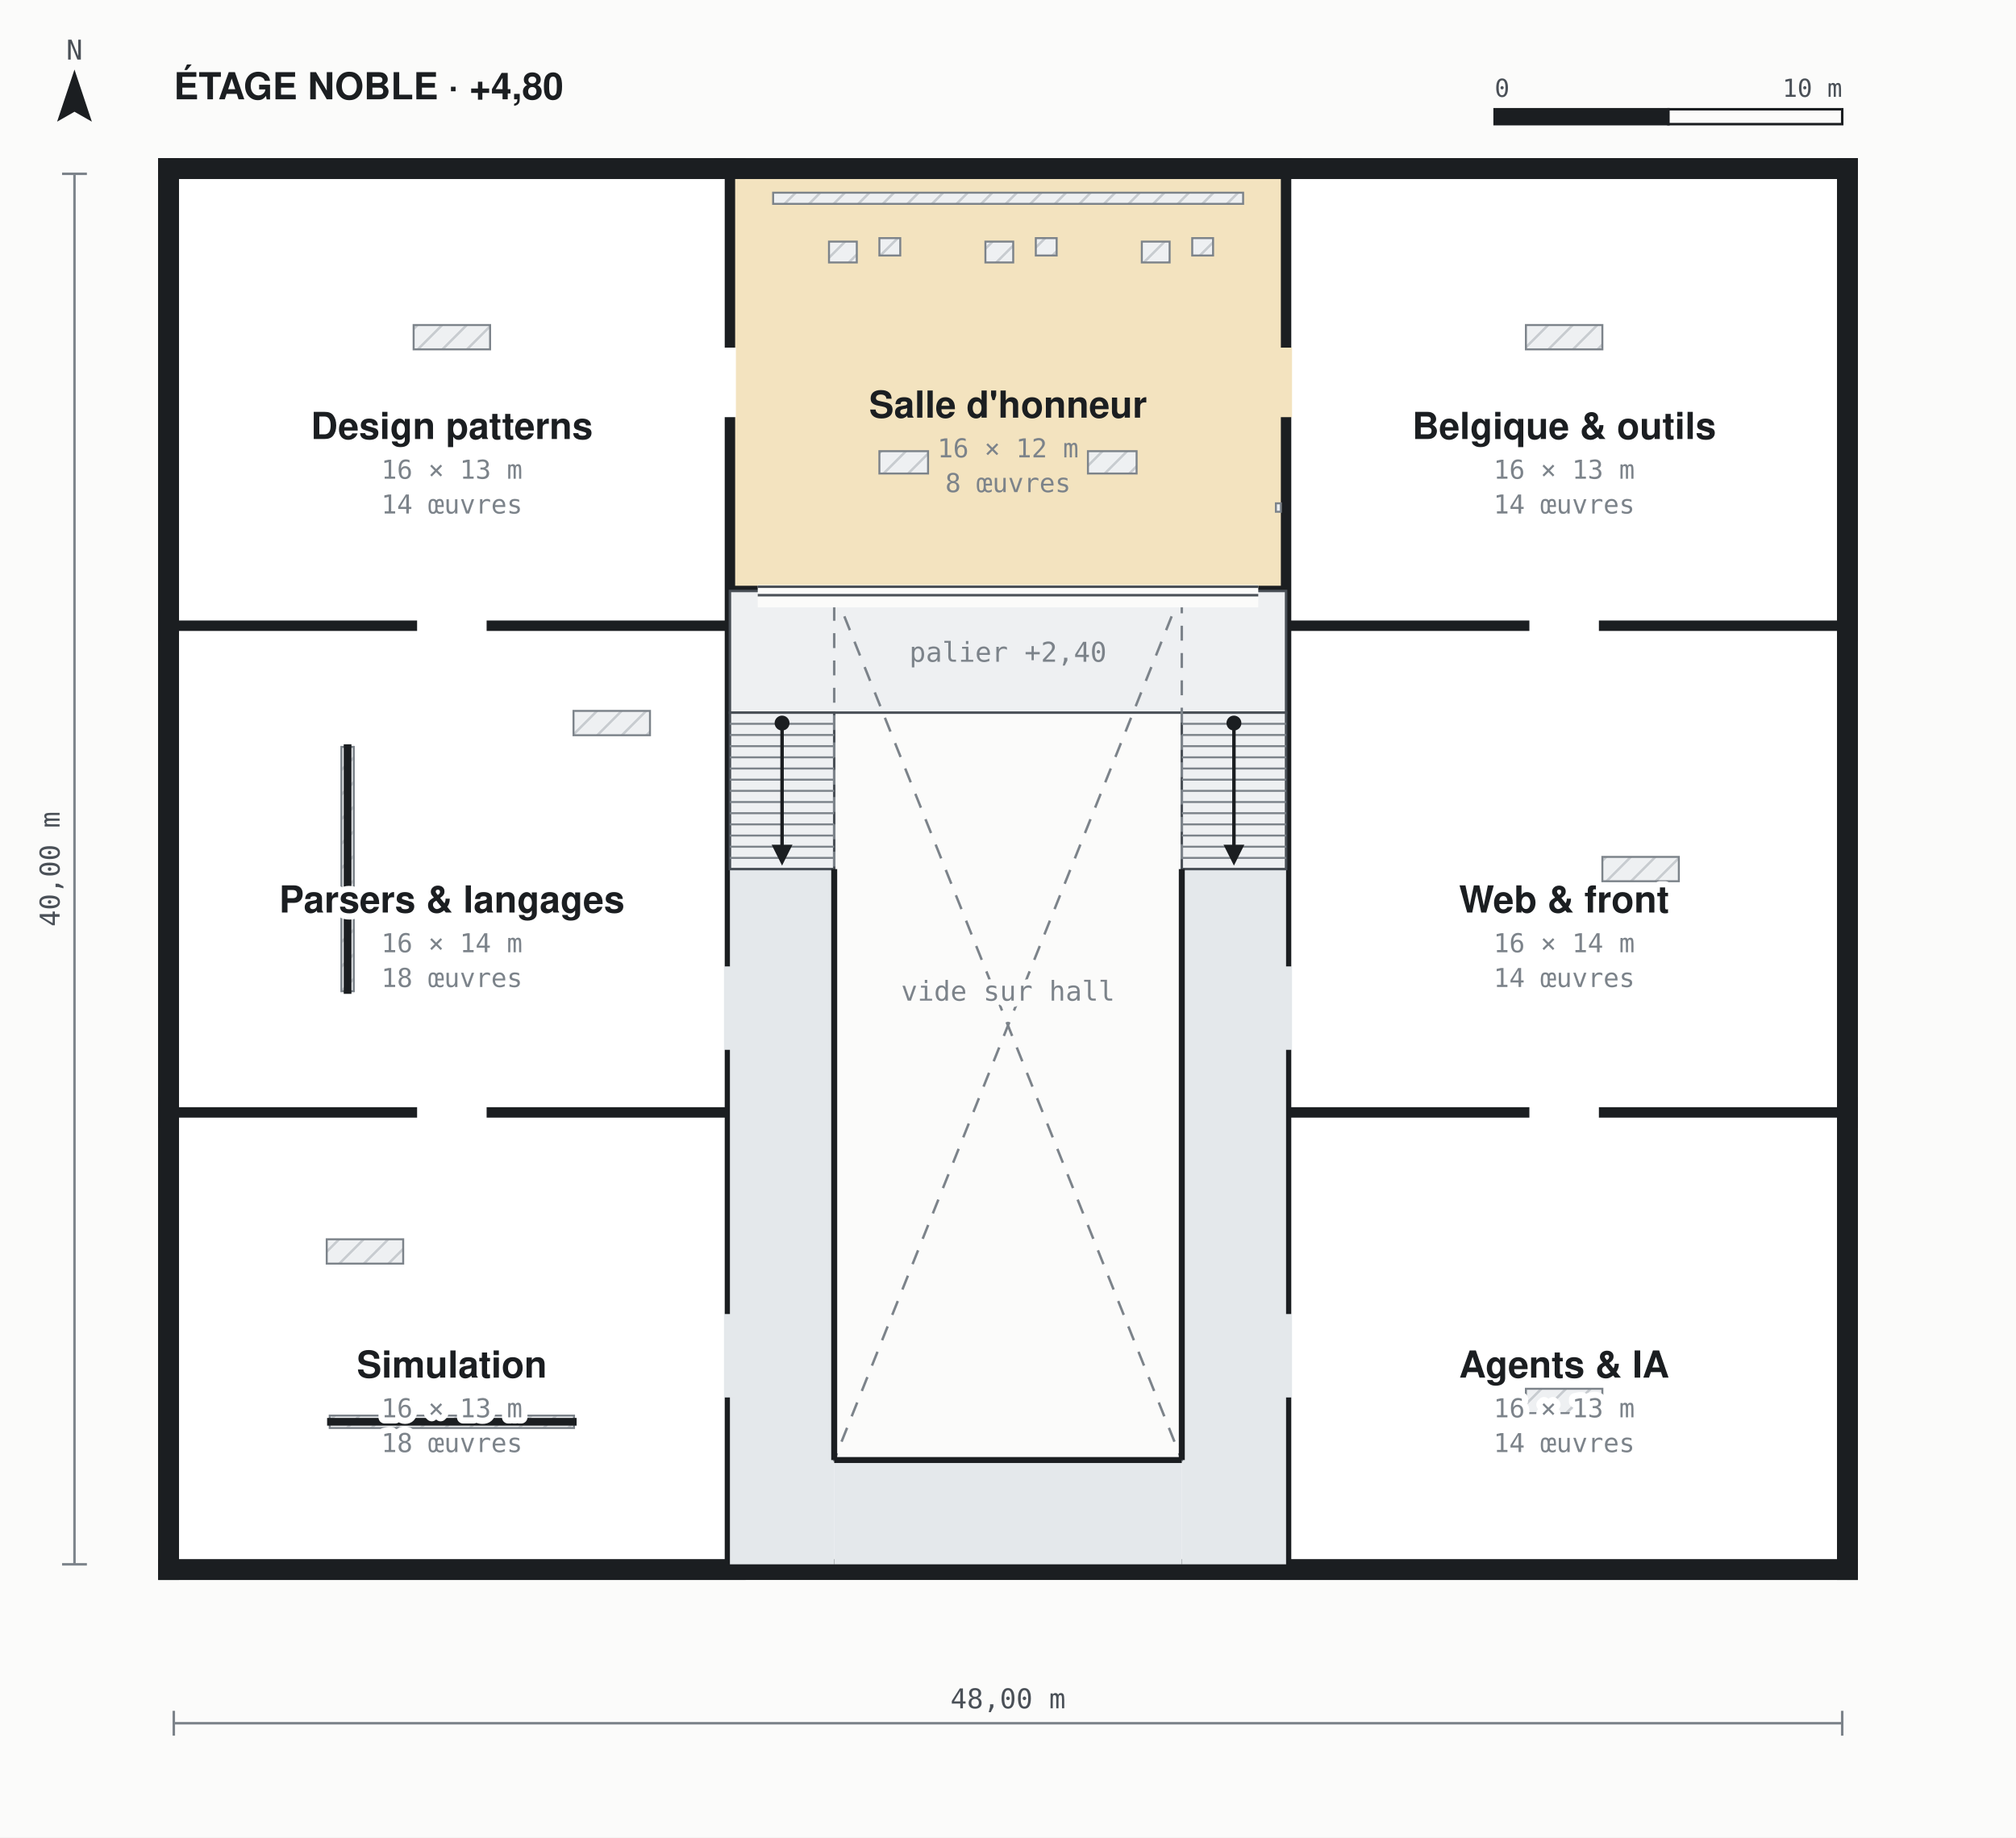
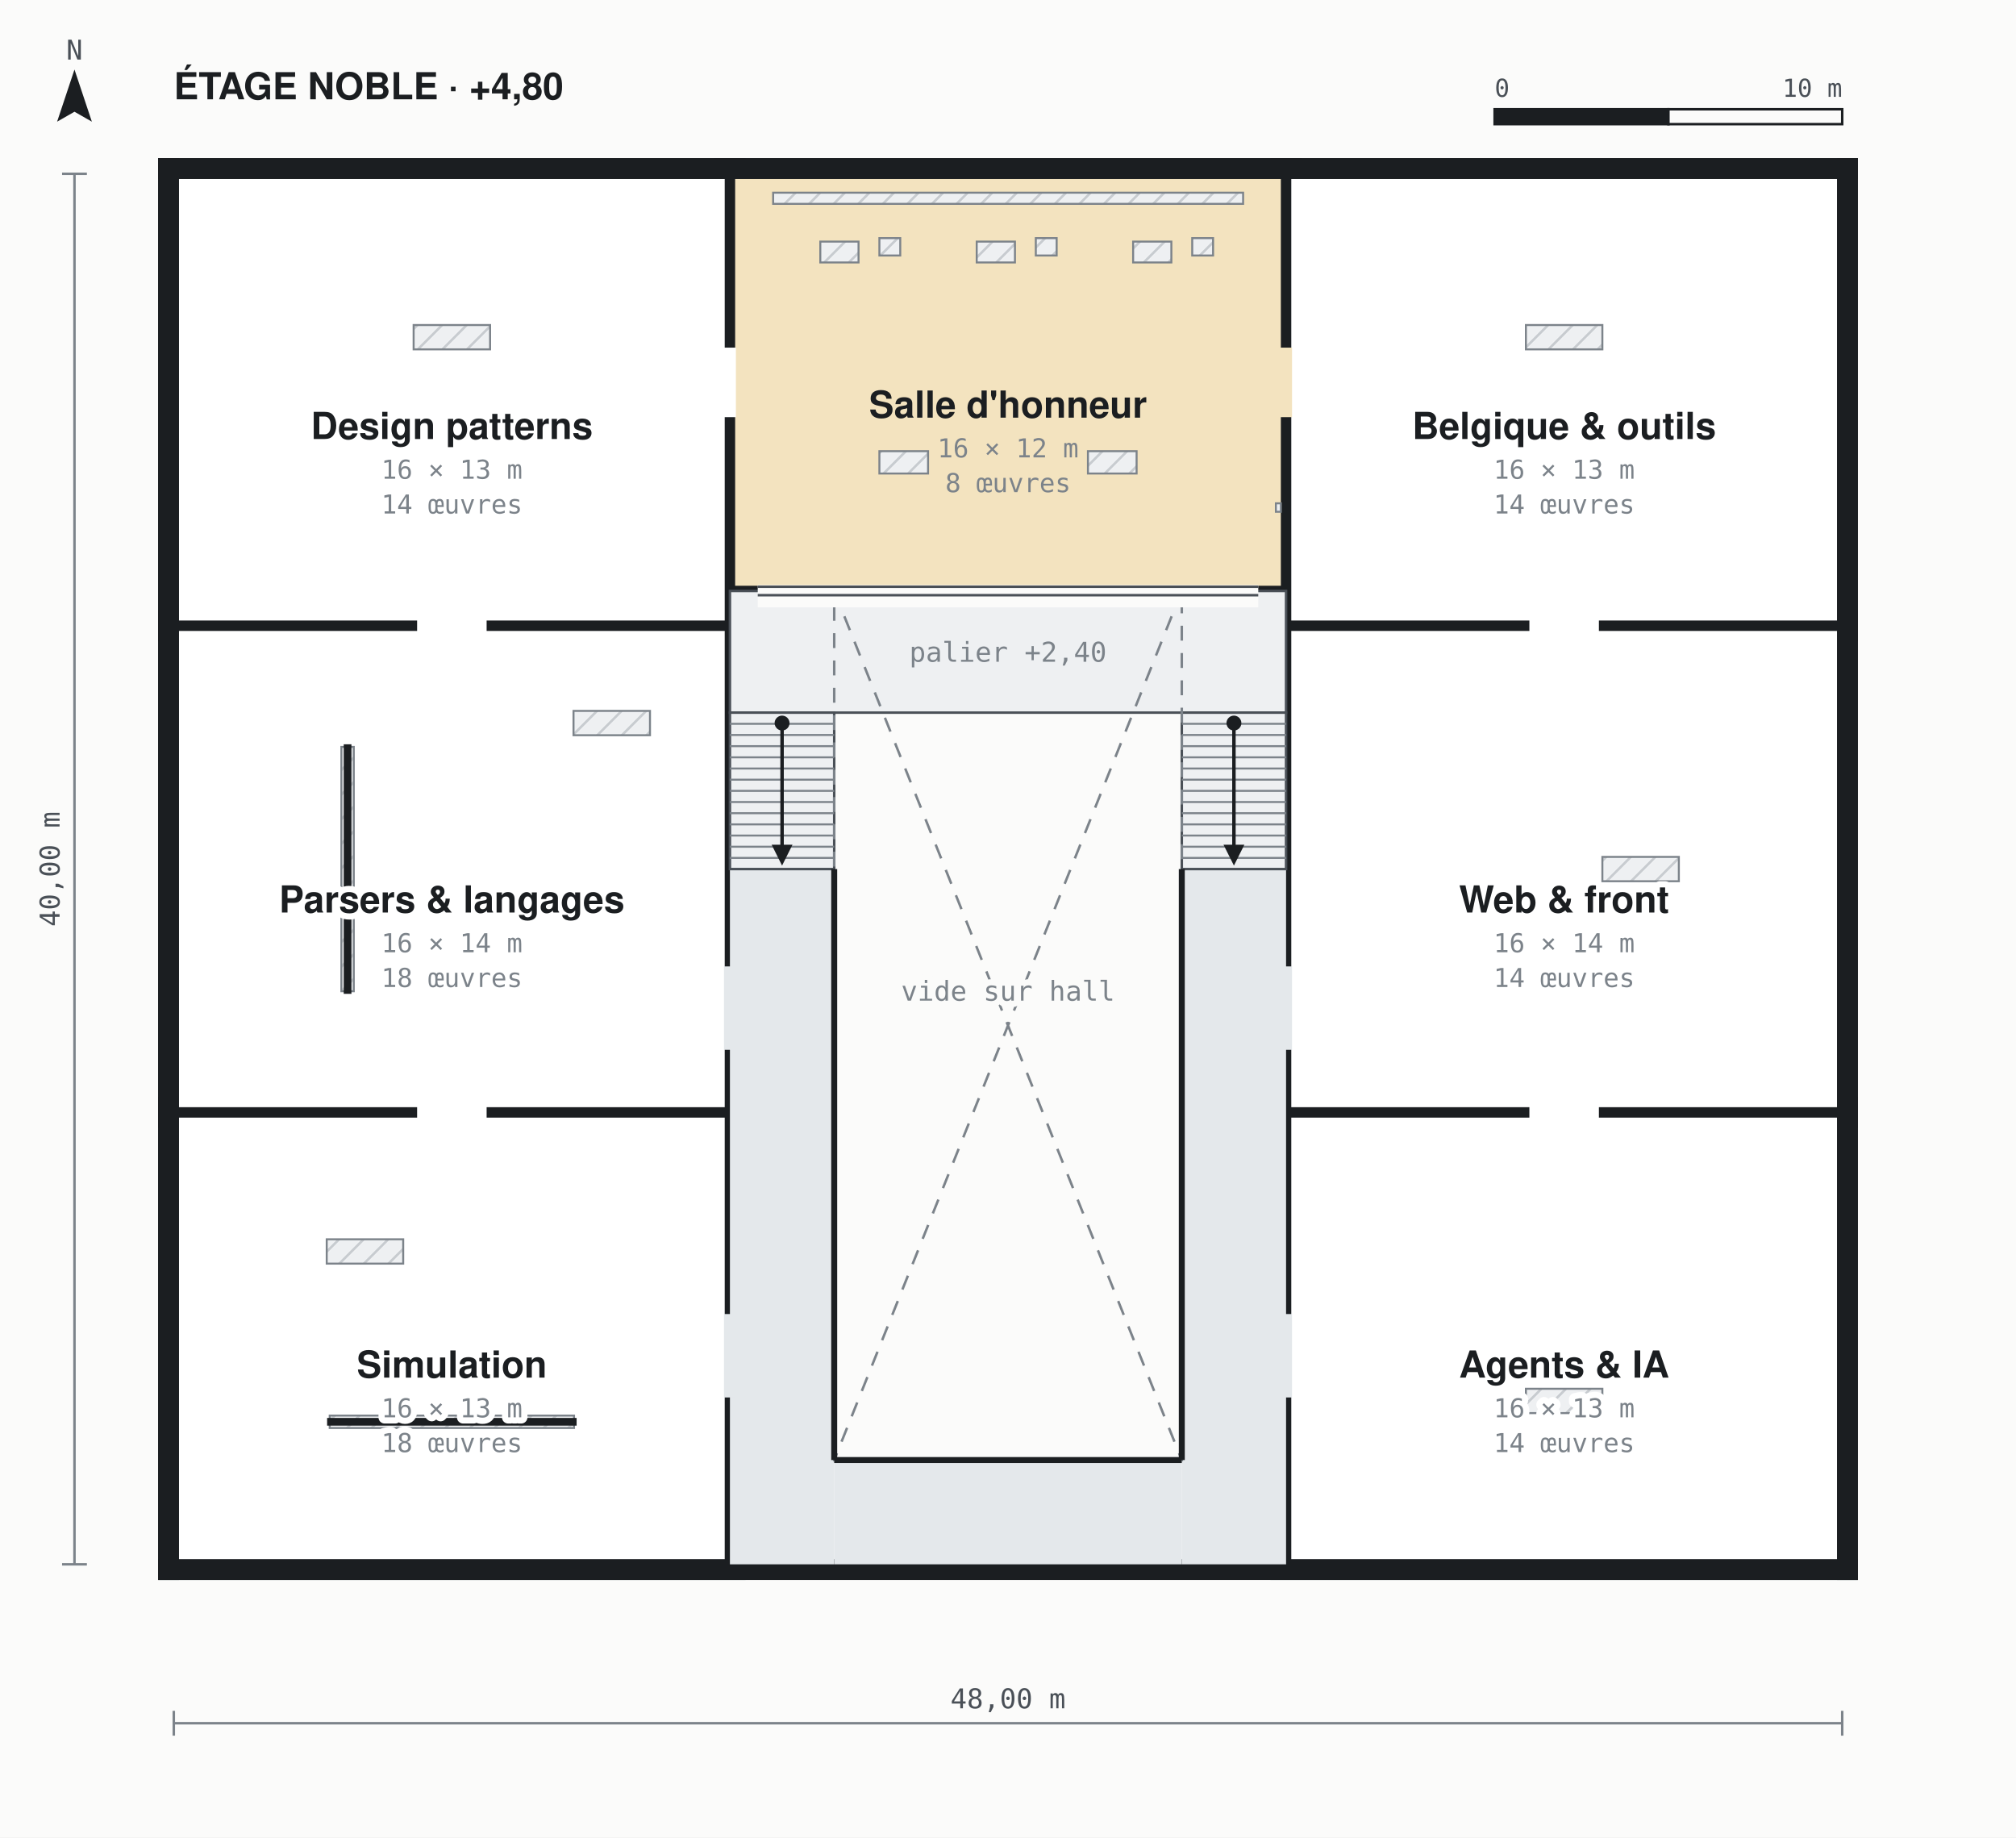
<svg xmlns="http://www.w3.org/2000/svg" viewBox="-70 -70 812 740" width="812" height="740" role="img" aria-label="Musée GitHub, Étage noble">
  <style>.lbl{font-family:Archivo,Helvetica,Arial,sans-serif;font-weight:650;fill:#1B1E21}.cap{font-family:'IBM Plex Mono',Menlo,monospace;fill:#7C838A}.dim{font-family:'IBM Plex Mono',Menlo,monospace;fill:#4A5057}</style>
  <defs>
    <pattern id="closed" width="7" height="7" patternUnits="userSpaceOnUse" patternTransform="rotate(45)">
      <rect width="7" height="7" fill="#EEF0F2" />
      <line x1="0" y1="0" x2="0" y2="7" stroke="#C9CDD1" stroke-width="2" />
    </pattern>
    <marker id="fleche" viewBox="0 0 10 10" refX="5" refY="5" markerWidth="6" markerHeight="6" orient="auto">
      <path d="M0,0 L10,5 L0,10 z" fill="#1B1E21" />
    </marker>
    <marker id="fleche-r" viewBox="0 0 10 10" refX="5" refY="5" markerWidth="6" markerHeight="6" orient="auto">
      <path d="M0,0 L10,5 L0,10 z" fill="#CF3326" />
    </marker>
  </defs>
  <rect x="-70" y="-70" width="812" height="740" fill="#FBFBFA" />
  <rect x="224" y="168" width="224" height="392" fill="#FBFBFA" />
  <rect x="-6.3" y="-6.3" width="684.6" height="8.4" fill="#1B1E21" />
  <rect x="-6.3" y="557.9" width="684.6" height="8.4" fill="#1B1E21" />
  <rect x="-6.3" y="-6.3" width="8.4" height="572.6" fill="#1B1E21" />
  <rect x="669.9" y="-6.3" width="8.4" height="572.6" fill="#1B1E21" />
  <rect x="-6.3" y="-6.3" width="236.6" height="194.6" fill="#1B1E21" />
  <rect x="-6.3" y="175.7" width="236.6" height="208.6" fill="#1B1E21" />
  <rect x="-6.3" y="371.7" width="236.6" height="194.6" fill="#1B1E21" />
  <rect x="217.7" y="-6.3" width="236.6" height="180.6" fill="#1B1E21" />
  <rect x="441.7" y="-6.3" width="236.6" height="194.6" fill="#1B1E21" />
  <rect x="441.7" y="175.7" width="236.6" height="208.6" fill="#1B1E21" />
  <rect x="441.7" y="371.7" width="236.6" height="194.6" fill="#1B1E21" />
  <rect x="2.1" y="2.1" width="219.8" height="177.8" fill="#FFFFFF" />
  <rect x="2.1" y="184.1" width="219.8" height="191.8" fill="#FFFFFF" />
  <rect x="2.1" y="380.1" width="219.8" height="177.8" fill="#FFFFFF" />
  <rect x="226.1" y="2.1" width="219.8" height="163.8" fill="#F3E3BF" />
  <rect x="450.1" y="2.1" width="219.8" height="177.8" fill="#FFFFFF" />
  <rect x="450.1" y="184.1" width="219.8" height="191.8" fill="#FFFFFF" />
  <rect x="450.1" y="380.1" width="219.8" height="177.8" fill="#FFFFFF" />
  <rect x="224" y="280" width="42" height="280" fill="#E4E8EB" />
  <rect x="406" y="280" width="42" height="280" fill="#E4E8EB" />
  <rect x="266" y="518" width="140" height="42" fill="#E4E8EB" />
  <rect x="284.2" y="25.9" width="8.4" height="7" fill="url(#closed)" stroke="#7C838A" stroke-width="0.8" />
  <rect x="347.2" y="25.9" width="8.4" height="7" fill="url(#closed)" stroke="#7C838A" stroke-width="0.8" />
  <rect x="410.2" y="25.9" width="8.4" height="7" fill="url(#closed)" stroke="#7C838A" stroke-width="0.8" />
-   <rect x="263.9" y="27.3" width="11.2" height="8.4" fill="url(#closed)" stroke="#7C838A" stroke-width="0.8" />
-   <rect x="326.9" y="27.3" width="11.2" height="8.4" fill="url(#closed)" stroke="#7C838A" stroke-width="0.8" />
-   <rect x="389.9" y="27.3" width="11.2" height="8.4" fill="url(#closed)" stroke="#7C838A" stroke-width="0.8" />
+   <rect x="260.4" y="27.3" width="15.4" height="8.4" fill="url(#closed)" stroke="#7C838A" stroke-width="0.8" />
+   <rect x="323.4" y="27.3" width="15.4" height="8.4" fill="url(#closed)" stroke="#7C838A" stroke-width="0.8" />
+   <rect x="386.4" y="27.3" width="15.4" height="8.4" fill="url(#closed)" stroke="#7C838A" stroke-width="0.8" />
  <rect x="96.6" y="60.9" width="30.8" height="9.8" fill="url(#closed)" stroke="#7C838A" stroke-width="0.8" />
  <rect x="575.4" y="275.1" width="30.8" height="9.8" fill="url(#closed)" stroke="#7C838A" stroke-width="0.8" />
  <rect x="544.6" y="489.3" width="30.8" height="9.8" fill="url(#closed)" stroke="#7C838A" stroke-width="0.8" />
  <rect x="161" y="216.3" width="30.8" height="9.8" fill="url(#closed)" stroke="#7C838A" stroke-width="0.8" />
  <rect x="61.6" y="429.1" width="30.8" height="9.8" fill="url(#closed)" stroke="#7C838A" stroke-width="0.8" />
  <rect x="544.6" y="60.9" width="30.8" height="9.8" fill="url(#closed)" stroke="#7C838A" stroke-width="0.8" />
  <rect x="284.2" y="111.7" width="19.6" height="9" fill="url(#closed)" stroke="#7C838A" stroke-width="0.8" />
  <rect x="368.2" y="111.7" width="19.6" height="9" fill="url(#closed)" stroke="#7C838A" stroke-width="0.8" />
  <rect x="241.4" y="7.6" width="189.3" height="4.5" fill="url(#closed)" stroke="#7C838A" stroke-width="0.8" />
  <rect x="443.9" y="132.7" width="2" height="3.4" fill="url(#closed)" stroke="#7C838A" stroke-width="0.8" />
  <rect x="67.5" y="230.8" width="5" height="98.4" fill="url(#closed)" stroke="#7C838A" stroke-width="0.8" />
  <rect x="62.8" y="500.1" width="98.4" height="5" fill="url(#closed)" stroke="#7C838A" stroke-width="0.8" />
  <rect x="69.7" y="231" width="0.6" height="98" fill="#1B1E21" stroke="#1B1E21" stroke-width="2.5" />
  <rect x="63" y="502.3" width="98" height="0.6" fill="#1B1E21" stroke="#1B1E21" stroke-width="2.5" />
  <rect x="224" y="168" width="224" height="49" fill="#EEF0F2" stroke="#4A5057" stroke-width="1" />
  <text x="336" y="196.5" text-anchor="middle" font-size="11" class="cap">palier +2,40</text>
  <rect x="224" y="217" width="42" height="63" fill="#EEF0F2" stroke="#4A5057" stroke-width="1" />
  <line x1="224" x2="266" y1="221.5" y2="221.5" stroke="#7C838A" stroke-width="0.8" />
  <line x1="224" x2="266" y1="226" y2="226" stroke="#7C838A" stroke-width="0.8" />
  <line x1="224" x2="266" y1="230.5" y2="230.5" stroke="#7C838A" stroke-width="0.8" />
  <line x1="224" x2="266" y1="235" y2="235" stroke="#7C838A" stroke-width="0.8" />
  <line x1="224" x2="266" y1="239.5" y2="239.5" stroke="#7C838A" stroke-width="0.8" />
  <line x1="224" x2="266" y1="244" y2="244" stroke="#7C838A" stroke-width="0.8" />
  <line x1="224" x2="266" y1="248.5" y2="248.5" stroke="#7C838A" stroke-width="0.8" />
  <line x1="224" x2="266" y1="253" y2="253" stroke="#7C838A" stroke-width="0.8" />
  <line x1="224" x2="266" y1="257.5" y2="257.5" stroke="#7C838A" stroke-width="0.8" />
  <line x1="224" x2="266" y1="262" y2="262" stroke="#7C838A" stroke-width="0.8" />
  <line x1="224" x2="266" y1="266.5" y2="266.5" stroke="#7C838A" stroke-width="0.8" />
  <line x1="224" x2="266" y1="271" y2="271" stroke="#7C838A" stroke-width="0.8" />
  <line x1="224" x2="266" y1="275.5" y2="275.5" stroke="#7C838A" stroke-width="0.8" />
  <line x1="245" x2="245" y1="221.2" y2="274.4" stroke="#1B1E21" stroke-width="1.4" marker-end="url(#fleche)" />
  <circle cx="245" cy="221.2" r="3" fill="#1B1E21" />
  <rect x="406" y="217" width="42" height="63" fill="#EEF0F2" stroke="#4A5057" stroke-width="1" />
  <line x1="406" x2="448" y1="221.5" y2="221.5" stroke="#7C838A" stroke-width="0.8" />
  <line x1="406" x2="448" y1="226" y2="226" stroke="#7C838A" stroke-width="0.8" />
  <line x1="406" x2="448" y1="230.5" y2="230.5" stroke="#7C838A" stroke-width="0.8" />
  <line x1="406" x2="448" y1="235" y2="235" stroke="#7C838A" stroke-width="0.8" />
  <line x1="406" x2="448" y1="239.5" y2="239.5" stroke="#7C838A" stroke-width="0.8" />
  <line x1="406" x2="448" y1="244" y2="244" stroke="#7C838A" stroke-width="0.8" />
  <line x1="406" x2="448" y1="248.5" y2="248.5" stroke="#7C838A" stroke-width="0.8" />
  <line x1="406" x2="448" y1="253" y2="253" stroke="#7C838A" stroke-width="0.8" />
  <line x1="406" x2="448" y1="257.5" y2="257.5" stroke="#7C838A" stroke-width="0.8" />
  <line x1="406" x2="448" y1="262" y2="262" stroke="#7C838A" stroke-width="0.8" />
  <line x1="406" x2="448" y1="266.5" y2="266.5" stroke="#7C838A" stroke-width="0.8" />
  <line x1="406" x2="448" y1="271" y2="271" stroke="#7C838A" stroke-width="0.8" />
  <line x1="406" x2="448" y1="275.5" y2="275.5" stroke="#7C838A" stroke-width="0.8" />
  <line x1="427" x2="427" y1="221.2" y2="274.4" stroke="#1B1E21" stroke-width="1.4" marker-end="url(#fleche)" />
  <circle cx="427" cy="221.2" r="3" fill="#1B1E21" />
  <rect x="266" y="168" width="140" height="350" fill="none" stroke="#7C838A" stroke-dasharray="6 5" stroke-width="1" />
  <path d="M266,168L406,518M406,168L266,518" stroke="#7C838A" stroke-dasharray="6 5" stroke-width="1" />
  <text x="336" y="333" text-anchor="middle" font-size="11" class="cap" stroke="#FBFBFA" stroke-width="5" paint-order="stroke" stroke-linejoin="round">vide sur hall</text>
  <line x1="266" y1="280" x2="266" y2="518" stroke="#1B1E21" stroke-width="2.4" />
  <line x1="406" y1="280" x2="406" y2="518" stroke="#1B1E21" stroke-width="2.4" />
  <line x1="266" y1="518" x2="406" y2="518" stroke="#1B1E21" stroke-width="2.4" />
  <rect x="221.6" y="319.2" width="4.8" height="33.6" fill="#E4E8EB" />
  <rect x="221.6" y="459.2" width="4.8" height="33.6" fill="#E4E8EB" />
  <rect x="445.6" y="319.2" width="4.8" height="33.6" fill="#E4E8EB" />
  <rect x="445.6" y="459.2" width="4.8" height="33.6" fill="#E4E8EB" />
  <rect x="98" y="179.6" width="28" height="4.8" fill="#FFFFFF" />
  <rect x="98" y="375.6" width="28" height="4.8" fill="#FFFFFF" />
  <rect x="546" y="179.6" width="28" height="4.8" fill="#FFFFFF" />
  <rect x="546" y="375.6" width="28" height="4.8" fill="#FFFFFF" />
  <rect x="221.6" y="70" width="4.8" height="28" fill="#FFFFFF" />
  <rect x="445.6" y="70" width="4.8" height="28" fill="#F3E3BF" />
  <rect x="235.2" y="165.6" width="201.6" height="9" fill="#FBFBFA" />
  <line y1="166.3" y2="166.3" x1="235.2" x2="436.8" stroke="#4A5057" stroke-width="1" />
  <line y1="169.7" y2="169.7" x1="235.2" x2="436.8" stroke="#4A5057" stroke-width="1" />
  <text x="112" y="106.8" text-anchor="middle" font-size="15" class="lbl" stroke="#FFFFFF" stroke-width="5" paint-order="stroke" stroke-linejoin="round">Design patterns</text>
  <text x="112" y="122.8" text-anchor="middle" font-size="10.5" class="cap" stroke="#FFFFFF" stroke-width="5" paint-order="stroke" stroke-linejoin="round">16 × 13 m</text>
  <text x="112" y="136.8" text-anchor="middle" font-size="10.5" class="cap" stroke="#FFFFFF" stroke-width="5" paint-order="stroke" stroke-linejoin="round">14 œuvres</text>
  <text x="112" y="297.5" text-anchor="middle" font-size="15" class="lbl" stroke="#FFFFFF" stroke-width="5" paint-order="stroke" stroke-linejoin="round">Parsers &amp; langages</text>
  <text x="112" y="313.5" text-anchor="middle" font-size="10.5" class="cap" stroke="#FFFFFF" stroke-width="5" paint-order="stroke" stroke-linejoin="round">16 × 14 m</text>
  <text x="112" y="327.5" text-anchor="middle" font-size="10.5" class="cap" stroke="#FFFFFF" stroke-width="5" paint-order="stroke" stroke-linejoin="round">18 œuvres</text>
  <text x="112" y="484.8" text-anchor="middle" font-size="15" class="lbl" stroke="#FFFFFF" stroke-width="5" paint-order="stroke" stroke-linejoin="round">Simulation</text>
  <text x="112" y="500.8" text-anchor="middle" font-size="10.5" class="cap" stroke="#FFFFFF" stroke-width="5" paint-order="stroke" stroke-linejoin="round">16 × 13 m</text>
  <text x="112" y="514.8" text-anchor="middle" font-size="10.5" class="cap" stroke="#FFFFFF" stroke-width="5" paint-order="stroke" stroke-linejoin="round">18 œuvres</text>
  <text x="336" y="98.2" text-anchor="middle" font-size="15" class="lbl" stroke="#F3E3BF" stroke-width="5" paint-order="stroke" stroke-linejoin="round">Salle d'honneur</text>
  <text x="336" y="114.2" text-anchor="middle" font-size="10.5" class="cap" stroke="#F3E3BF" stroke-width="5" paint-order="stroke" stroke-linejoin="round">16 × 12 m</text>
  <text x="336" y="128.2" text-anchor="middle" font-size="10.5" class="cap" stroke="#F3E3BF" stroke-width="5" paint-order="stroke" stroke-linejoin="round">8 œuvres</text>
  <text x="560" y="106.8" text-anchor="middle" font-size="15" class="lbl" stroke="#FFFFFF" stroke-width="5" paint-order="stroke" stroke-linejoin="round">Belgique &amp; outils</text>
  <text x="560" y="122.8" text-anchor="middle" font-size="10.5" class="cap" stroke="#FFFFFF" stroke-width="5" paint-order="stroke" stroke-linejoin="round">16 × 13 m</text>
  <text x="560" y="136.8" text-anchor="middle" font-size="10.5" class="cap" stroke="#FFFFFF" stroke-width="5" paint-order="stroke" stroke-linejoin="round">14 œuvres</text>
  <text x="560" y="297.5" text-anchor="middle" font-size="15" class="lbl" stroke="#FFFFFF" stroke-width="5" paint-order="stroke" stroke-linejoin="round">Web &amp; front</text>
  <text x="560" y="313.5" text-anchor="middle" font-size="10.5" class="cap" stroke="#FFFFFF" stroke-width="5" paint-order="stroke" stroke-linejoin="round">16 × 14 m</text>
  <text x="560" y="327.5" text-anchor="middle" font-size="10.5" class="cap" stroke="#FFFFFF" stroke-width="5" paint-order="stroke" stroke-linejoin="round">14 œuvres</text>
  <text x="560" y="484.8" text-anchor="middle" font-size="15" class="lbl" stroke="#FFFFFF" stroke-width="5" paint-order="stroke" stroke-linejoin="round">Agents &amp; IA</text>
  <text x="560" y="500.8" text-anchor="middle" font-size="10.5" class="cap" stroke="#FFFFFF" stroke-width="5" paint-order="stroke" stroke-linejoin="round">16 × 13 m</text>
  <text x="560" y="514.8" text-anchor="middle" font-size="10.5" class="cap" stroke="#FFFFFF" stroke-width="5" paint-order="stroke" stroke-linejoin="round">14 œuvres</text>
  <g stroke="#7C838A" stroke-width="1">
    <line x1="0" x2="672" y1="624" y2="624" />
    <line x1="0" x2="0" y1="619" y2="629" />
    <line x1="672" x2="672" y1="619" y2="629" />
    <line y1="0" y2="560" x1="-40" x2="-40" />
    <line y1="0" y2="0" x1="-45" x2="-35" />
    <line y1="560" y2="560" x1="-45" x2="-35" />
  </g>
  <text x="336" y="618" text-anchor="middle" font-size="11" class="dim">48,00 m</text>
  <text x="-46" y="280" text-anchor="middle" font-size="11" class="dim" transform="rotate(-90 -46 280)">40,00 m</text>
  <g transform="translate(532,-26)">
    <rect x="0" y="0" width="70" height="6" fill="#1B1E21" stroke="#1B1E21" />
    <rect x="70" y="0" width="70" height="6" fill="#FBFBFA" stroke="#1B1E21" />
    <text x="0" y="-5" font-size="10" class="dim">0</text>
    <text x="140" y="-5" font-size="10" text-anchor="end" class="dim">10 m</text>
  </g>
  <g transform="translate(-40,-30)">
    <path d="M0,-12 L7,9 L0,5 L-7,9 z" fill="#1B1E21" />
    <text x="0" y="-16" text-anchor="middle" font-size="11" class="dim">N</text>
  </g>
  <text x="0" y="-30" font-size="15" class="lbl">ÉTAGE NOBLE · +4,80</text>
</svg>
